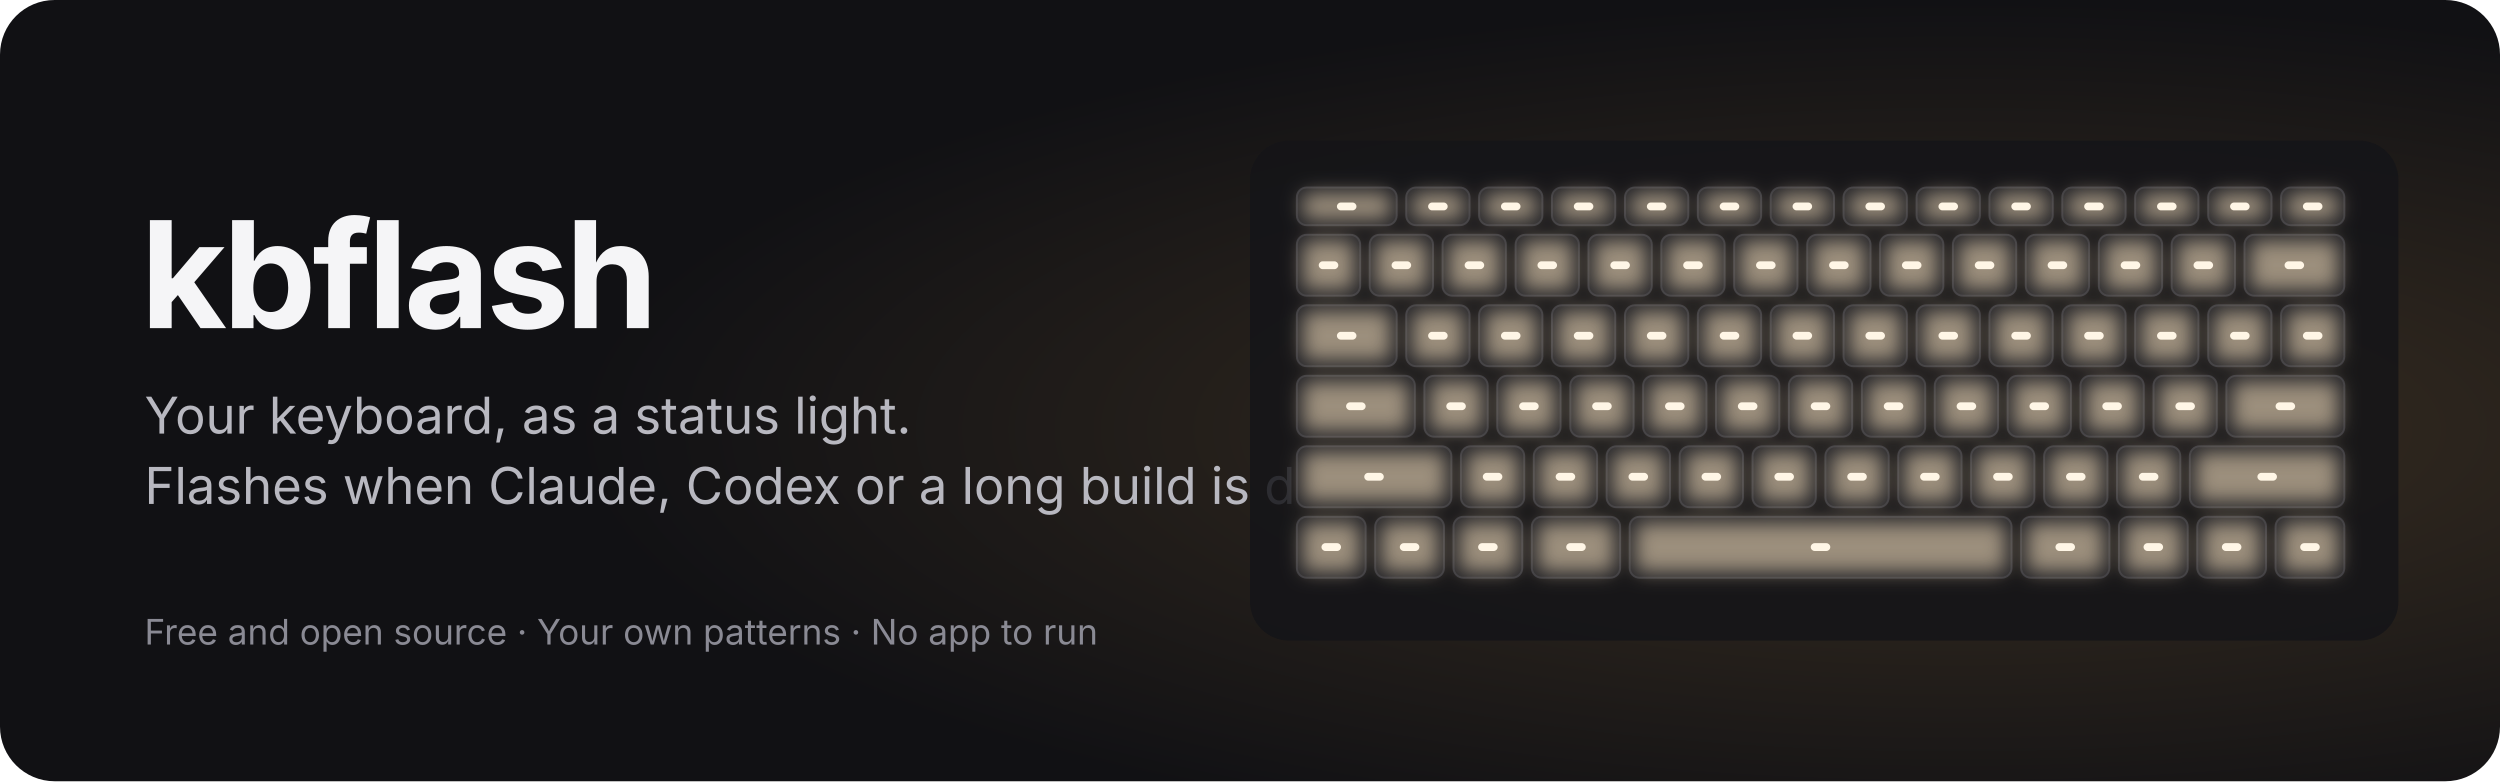
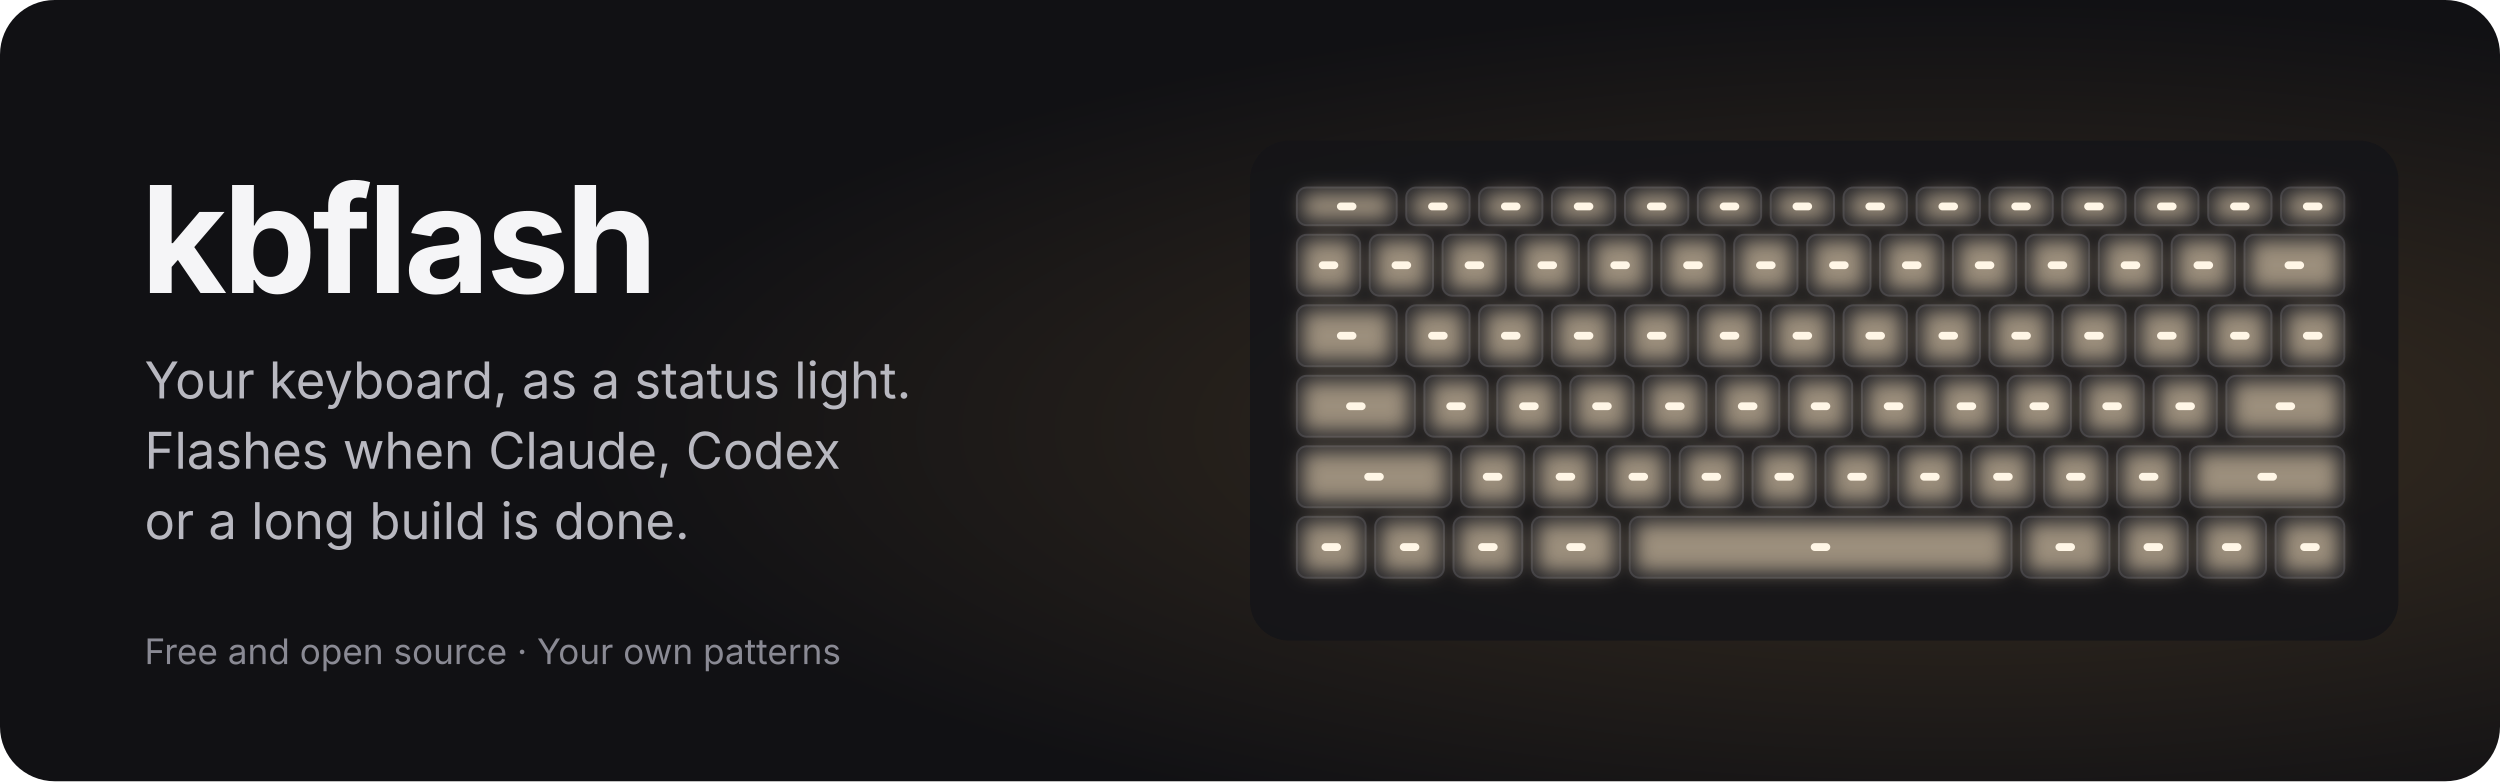
<svg xmlns="http://www.w3.org/2000/svg" viewBox="0 0 1280 400" width="1280" height="400" role="img" aria-label="kbflash: your MacBook keyboard, as a status light. It flashes when your agent, build or script is done">
  <style>@keyframes b{0.00%,38.92%{opacity:0.7}38.93%,42.57%{opacity:0}42.58%,46.22%{opacity:0.7}46.23%,49.87%{opacity:0}49.88%,53.52%{opacity:0.7}53.53%,57.17%{opacity:0}57.18%,60.82%{opacity:0.7}60.83%,61.06%{opacity:0.7}61.07%,99.99%{opacity:0.7}}.k{animation:b 4.11s linear infinite}</style>
  <defs>
    <filter id="blur" x="-50%" y="-50%" width="200%" height="200%">
      <feGaussianBlur stdDeviation="5" />
    </filter>
  </defs>
  <defs>
    <radialGradient id="g" cx="78%" cy="55%" r="55%">
      <stop offset="0" stop-color="#3a2f22" />
      <stop offset="1" stop-color="#111114" />
    </radialGradient>
  </defs>
  <rect width="1280" height="400" rx="28" fill="url(#g)" />
-   <text x="72" y="168" font-family="-apple-system,BlinkMacSystemFont,'SF Pro Text','Helvetica Neue',sans-serif" font-size="76" font-weight="700" fill="#f5f5f7" letter-spacing="-2">kbflash</text>
-   <text x="74" y="222" font-family="-apple-system,BlinkMacSystemFont,'SF Pro Text','Helvetica Neue',sans-serif" font-size="26" fill="#b8b8c0">Your keyboard, as a status light.</text>
-   <text x="74" y="258" font-family="-apple-system,BlinkMacSystemFont,'SF Pro Text','Helvetica Neue',sans-serif" font-size="26" fill="#b8b8c0">Flashes when Claude, Codex or a long build is done.</text>
-   <text x="74" y="330" font-family="-apple-system,BlinkMacSystemFont,'SF Pro Text','Helvetica Neue',sans-serif" font-size="18" fill="#8a8a94">Free and open source · Your own patterns · No app to run</text>
+   <text x="72" y="150" font-family="-apple-system,BlinkMacSystemFont,'SF Pro Text','Helvetica Neue',sans-serif" font-size="76" font-weight="700" fill="#f5f5f7" letter-spacing="-2">kbflash</text>
+   <text x="74" y="204" font-family="-apple-system,BlinkMacSystemFont,'SF Pro Text','Helvetica Neue',sans-serif" font-size="26" fill="#b8b8c0">Your keyboard, as a status light.</text>
+   <text x="74" y="240" font-family="-apple-system,BlinkMacSystemFont,'SF Pro Text','Helvetica Neue',sans-serif" font-size="26" fill="#b8b8c0">Flashes when Claude, Codex</text>
+   <text x="74" y="276" font-family="-apple-system,BlinkMacSystemFont,'SF Pro Text','Helvetica Neue',sans-serif" font-size="26" fill="#b8b8c0">or a long build is done.</text>
+   <text x="74" y="340" font-family="-apple-system,BlinkMacSystemFont,'SF Pro Text','Helvetica Neue',sans-serif" font-size="18" fill="#8a8a94">Free and open source · Your own patterns</text>
  <rect x="640" y="72" width="588" height="256" rx="20" fill="#141417" opacity=".85" />
  <g fill="#232327" stroke="#36363c" stroke-width="1">
    <rect x="664.0" y="96.0" width="51.1" height="19.3" rx="5" />
    <rect x="720.0" y="96.0" width="32.4" height="19.3" rx="5" />
    <rect x="757.3" y="96.0" width="32.4" height="19.3" rx="5" />
    <rect x="794.6" y="96.0" width="32.4" height="19.3" rx="5" />
    <rect x="832.0" y="96.0" width="32.4" height="19.3" rx="5" />
    <rect x="869.3" y="96.0" width="32.4" height="19.3" rx="5" />
    <rect x="906.6" y="96.0" width="32.4" height="19.3" rx="5" />
    <rect x="943.9" y="96.0" width="32.4" height="19.3" rx="5" />
    <rect x="981.3" y="96.0" width="32.4" height="19.3" rx="5" />
    <rect x="1018.6" y="96.0" width="32.4" height="19.3" rx="5" />
    <rect x="1055.9" y="96.0" width="32.4" height="19.3" rx="5" />
    <rect x="1093.2" y="96.0" width="32.4" height="19.3" rx="5" />
    <rect x="1130.6" y="96.0" width="32.4" height="19.3" rx="5" />
    <rect x="1167.9" y="96.0" width="32.4" height="19.3" rx="5" />
    <rect x="664.0" y="120.2" width="32.4" height="31.2" rx="5" />
    <rect x="701.3" y="120.2" width="32.4" height="31.2" rx="5" />
    <rect x="738.6" y="120.2" width="32.4" height="31.2" rx="5" />
    <rect x="776.0" y="120.2" width="32.4" height="31.2" rx="5" />
    <rect x="813.3" y="120.2" width="32.4" height="31.2" rx="5" />
    <rect x="850.6" y="120.2" width="32.4" height="31.2" rx="5" />
    <rect x="887.9" y="120.2" width="32.4" height="31.2" rx="5" />
    <rect x="925.3" y="120.2" width="32.4" height="31.2" rx="5" />
    <rect x="962.6" y="120.2" width="32.4" height="31.2" rx="5" />
    <rect x="999.9" y="120.2" width="32.4" height="31.2" rx="5" />
    <rect x="1037.2" y="120.2" width="32.4" height="31.2" rx="5" />
    <rect x="1074.6" y="120.2" width="32.4" height="31.2" rx="5" />
    <rect x="1111.9" y="120.2" width="32.4" height="31.2" rx="5" />
    <rect x="1149.2" y="120.2" width="51.1" height="31.2" rx="5" />
    <rect x="664.0" y="156.3" width="51.1" height="31.2" rx="5" />
    <rect x="720.0" y="156.3" width="32.4" height="31.2" rx="5" />
    <rect x="757.3" y="156.3" width="32.4" height="31.2" rx="5" />
    <rect x="794.6" y="156.3" width="32.4" height="31.2" rx="5" />
    <rect x="832.0" y="156.3" width="32.4" height="31.2" rx="5" />
    <rect x="869.3" y="156.3" width="32.4" height="31.2" rx="5" />
    <rect x="906.6" y="156.3" width="32.4" height="31.2" rx="5" />
    <rect x="943.9" y="156.3" width="32.4" height="31.2" rx="5" />
    <rect x="981.3" y="156.3" width="32.4" height="31.2" rx="5" />
    <rect x="1018.6" y="156.3" width="32.4" height="31.2" rx="5" />
    <rect x="1055.9" y="156.3" width="32.4" height="31.2" rx="5" />
    <rect x="1093.2" y="156.3" width="32.4" height="31.2" rx="5" />
    <rect x="1130.6" y="156.3" width="32.4" height="31.2" rx="5" />
    <rect x="1167.9" y="156.3" width="32.4" height="31.2" rx="5" />
    <rect x="664.0" y="192.4" width="60.4" height="31.2" rx="5" />
    <rect x="729.3" y="192.4" width="32.4" height="31.2" rx="5" />
    <rect x="766.6" y="192.4" width="32.4" height="31.2" rx="5" />
    <rect x="804.0" y="192.4" width="32.4" height="31.2" rx="5" />
    <rect x="841.3" y="192.4" width="32.4" height="31.2" rx="5" />
    <rect x="878.6" y="192.4" width="32.4" height="31.2" rx="5" />
    <rect x="915.9" y="192.4" width="32.4" height="31.2" rx="5" />
    <rect x="953.3" y="192.4" width="32.4" height="31.2" rx="5" />
    <rect x="990.6" y="192.4" width="32.4" height="31.2" rx="5" />
    <rect x="1027.9" y="192.4" width="32.4" height="31.2" rx="5" />
    <rect x="1065.2" y="192.4" width="32.4" height="31.2" rx="5" />
    <rect x="1102.6" y="192.4" width="32.4" height="31.2" rx="5" />
    <rect x="1139.9" y="192.4" width="60.4" height="31.2" rx="5" />
    <rect x="664.0" y="228.5" width="79.1" height="31.2" rx="5" />
    <rect x="748.0" y="228.5" width="32.4" height="31.2" rx="5" />
    <rect x="785.3" y="228.5" width="32.4" height="31.2" rx="5" />
    <rect x="822.6" y="228.5" width="32.4" height="31.2" rx="5" />
    <rect x="860.0" y="228.5" width="32.4" height="31.2" rx="5" />
    <rect x="897.3" y="228.5" width="32.4" height="31.2" rx="5" />
    <rect x="934.6" y="228.5" width="32.4" height="31.2" rx="5" />
    <rect x="971.9" y="228.5" width="32.4" height="31.2" rx="5" />
    <rect x="1009.2" y="228.5" width="32.4" height="31.2" rx="5" />
    <rect x="1046.6" y="228.5" width="32.4" height="31.2" rx="5" />
    <rect x="1083.9" y="228.5" width="32.4" height="31.2" rx="5" />
    <rect x="1121.2" y="228.5" width="79.1" height="31.2" rx="5" />
    <rect x="664.0" y="264.6" width="35.2" height="31.2" rx="5" />
    <rect x="704.1" y="264.6" width="35.2" height="31.2" rx="5" />
    <rect x="744.2" y="264.6" width="35.2" height="31.2" rx="5" />
    <rect x="784.3" y="264.6" width="45.2" height="31.2" rx="5" />
    <rect x="834.4" y="264.6" width="195.5" height="31.2" rx="5" />
    <rect x="1034.8" y="264.6" width="45.2" height="31.2" rx="5" />
    <rect x="1084.9" y="264.6" width="35.2" height="31.2" rx="5" />
    <rect x="1125.0" y="264.6" width="35.2" height="31.2" rx="5" />
    <rect x="1165.1" y="264.6" width="35.2" height="31.2" rx="5" />
  </g>
  <g class="k">
    <g fill="#ffe7c2" opacity=".55" filter="url(#blur)">
      <rect x="667.0" y="99.0" width="45.1" height="13.3" rx="4" />
      <rect x="723.0" y="99.0" width="26.4" height="13.3" rx="4" />
      <rect x="760.3" y="99.0" width="26.4" height="13.3" rx="4" />
      <rect x="797.6" y="99.0" width="26.4" height="13.3" rx="4" />
      <rect x="835.0" y="99.0" width="26.4" height="13.3" rx="4" />
      <rect x="872.3" y="99.0" width="26.4" height="13.3" rx="4" />
      <rect x="909.6" y="99.0" width="26.4" height="13.3" rx="4" />
      <rect x="946.9" y="99.0" width="26.4" height="13.3" rx="4" />
      <rect x="984.3" y="99.0" width="26.4" height="13.3" rx="4" />
      <rect x="1021.6" y="99.0" width="26.4" height="13.3" rx="4" />
      <rect x="1058.9" y="99.0" width="26.4" height="13.3" rx="4" />
      <rect x="1096.2" y="99.0" width="26.4" height="13.3" rx="4" />
      <rect x="1133.6" y="99.0" width="26.4" height="13.3" rx="4" />
      <rect x="1170.9" y="99.0" width="26.4" height="13.3" rx="4" />
      <rect x="667.0" y="123.2" width="26.4" height="25.2" rx="4" />
      <rect x="704.3" y="123.2" width="26.4" height="25.2" rx="4" />
      <rect x="741.6" y="123.2" width="26.4" height="25.2" rx="4" />
      <rect x="779.0" y="123.2" width="26.4" height="25.2" rx="4" />
      <rect x="816.3" y="123.2" width="26.4" height="25.2" rx="4" />
      <rect x="853.6" y="123.2" width="26.4" height="25.2" rx="4" />
      <rect x="890.9" y="123.2" width="26.4" height="25.2" rx="4" />
      <rect x="928.3" y="123.2" width="26.4" height="25.2" rx="4" />
      <rect x="965.6" y="123.2" width="26.4" height="25.2" rx="4" />
      <rect x="1002.9" y="123.2" width="26.4" height="25.2" rx="4" />
      <rect x="1040.2" y="123.2" width="26.4" height="25.2" rx="4" />
      <rect x="1077.6" y="123.2" width="26.4" height="25.2" rx="4" />
      <rect x="1114.9" y="123.2" width="26.4" height="25.2" rx="4" />
      <rect x="1152.2" y="123.2" width="45.1" height="25.2" rx="4" />
      <rect x="667.0" y="159.3" width="45.1" height="25.2" rx="4" />
      <rect x="723.0" y="159.3" width="26.4" height="25.2" rx="4" />
      <rect x="760.3" y="159.3" width="26.4" height="25.2" rx="4" />
      <rect x="797.6" y="159.3" width="26.4" height="25.2" rx="4" />
      <rect x="835.0" y="159.3" width="26.4" height="25.2" rx="4" />
      <rect x="872.3" y="159.3" width="26.4" height="25.2" rx="4" />
      <rect x="909.6" y="159.3" width="26.4" height="25.2" rx="4" />
      <rect x="946.9" y="159.3" width="26.4" height="25.2" rx="4" />
      <rect x="984.3" y="159.3" width="26.4" height="25.2" rx="4" />
      <rect x="1021.6" y="159.3" width="26.4" height="25.2" rx="4" />
      <rect x="1058.9" y="159.3" width="26.4" height="25.2" rx="4" />
      <rect x="1096.2" y="159.3" width="26.4" height="25.2" rx="4" />
      <rect x="1133.6" y="159.3" width="26.4" height="25.2" rx="4" />
      <rect x="1170.9" y="159.3" width="26.4" height="25.2" rx="4" />
      <rect x="667.0" y="195.4" width="54.4" height="25.2" rx="4" />
      <rect x="732.3" y="195.4" width="26.4" height="25.2" rx="4" />
      <rect x="769.6" y="195.4" width="26.4" height="25.2" rx="4" />
      <rect x="807.0" y="195.4" width="26.4" height="25.2" rx="4" />
      <rect x="844.3" y="195.4" width="26.4" height="25.2" rx="4" />
      <rect x="881.6" y="195.4" width="26.4" height="25.2" rx="4" />
      <rect x="918.9" y="195.4" width="26.4" height="25.2" rx="4" />
      <rect x="956.3" y="195.4" width="26.4" height="25.2" rx="4" />
      <rect x="993.6" y="195.4" width="26.4" height="25.2" rx="4" />
      <rect x="1030.9" y="195.4" width="26.4" height="25.2" rx="4" />
      <rect x="1068.2" y="195.4" width="26.4" height="25.2" rx="4" />
      <rect x="1105.6" y="195.4" width="26.4" height="25.2" rx="4" />
      <rect x="1142.9" y="195.4" width="54.4" height="25.2" rx="4" />
      <rect x="667.0" y="231.5" width="73.1" height="25.2" rx="4" />
      <rect x="751.0" y="231.5" width="26.4" height="25.2" rx="4" />
      <rect x="788.3" y="231.5" width="26.4" height="25.2" rx="4" />
      <rect x="825.6" y="231.5" width="26.4" height="25.2" rx="4" />
      <rect x="863.0" y="231.5" width="26.4" height="25.2" rx="4" />
      <rect x="900.3" y="231.5" width="26.4" height="25.2" rx="4" />
      <rect x="937.6" y="231.5" width="26.4" height="25.2" rx="4" />
      <rect x="974.9" y="231.5" width="26.4" height="25.2" rx="4" />
      <rect x="1012.2" y="231.5" width="26.4" height="25.2" rx="4" />
      <rect x="1049.6" y="231.5" width="26.4" height="25.2" rx="4" />
      <rect x="1086.9" y="231.5" width="26.4" height="25.2" rx="4" />
      <rect x="1124.2" y="231.5" width="73.1" height="25.2" rx="4" />
      <rect x="667.0" y="267.6" width="29.2" height="25.2" rx="4" />
      <rect x="707.1" y="267.6" width="29.2" height="25.2" rx="4" />
      <rect x="747.2" y="267.6" width="29.2" height="25.2" rx="4" />
      <rect x="787.3" y="267.6" width="39.2" height="25.2" rx="4" />
      <rect x="837.4" y="267.6" width="189.5" height="25.2" rx="4" />
      <rect x="1037.8" y="267.6" width="39.2" height="25.2" rx="4" />
      <rect x="1087.9" y="267.6" width="29.2" height="25.2" rx="4" />
      <rect x="1128.0" y="267.6" width="29.2" height="25.2" rx="4" />
      <rect x="1168.1" y="267.6" width="29.2" height="25.2" rx="4" />
    </g>
    <g fill="#fff6e6">
      <rect x="684.5" y="103.7" width="10" height="4" rx="2" />
      <rect x="731.2" y="103.7" width="10" height="4" rx="2" />
      <rect x="768.5" y="103.7" width="10" height="4" rx="2" />
      <rect x="805.8" y="103.7" width="10" height="4" rx="2" />
      <rect x="843.2" y="103.7" width="10" height="4" rx="2" />
      <rect x="880.5" y="103.7" width="10" height="4" rx="2" />
      <rect x="917.8" y="103.7" width="10" height="4" rx="2" />
      <rect x="955.1" y="103.7" width="10" height="4" rx="2" />
      <rect x="992.5" y="103.7" width="10" height="4" rx="2" />
      <rect x="1029.8" y="103.7" width="10" height="4" rx="2" />
      <rect x="1067.1" y="103.7" width="10" height="4" rx="2" />
      <rect x="1104.4" y="103.7" width="10" height="4" rx="2" />
      <rect x="1141.8" y="103.7" width="10" height="4" rx="2" />
      <rect x="1179.1" y="103.7" width="10" height="4" rx="2" />
      <rect x="675.2" y="133.8" width="10" height="4" rx="2" />
      <rect x="712.5" y="133.8" width="10" height="4" rx="2" />
      <rect x="749.9" y="133.8" width="10" height="4" rx="2" />
      <rect x="787.2" y="133.8" width="10" height="4" rx="2" />
      <rect x="824.5" y="133.8" width="10" height="4" rx="2" />
      <rect x="861.8" y="133.8" width="10" height="4" rx="2" />
      <rect x="899.1" y="133.8" width="10" height="4" rx="2" />
      <rect x="936.5" y="133.8" width="10" height="4" rx="2" />
      <rect x="973.8" y="133.8" width="10" height="4" rx="2" />
      <rect x="1011.1" y="133.8" width="10" height="4" rx="2" />
      <rect x="1048.4" y="133.8" width="10" height="4" rx="2" />
      <rect x="1085.8" y="133.8" width="10" height="4" rx="2" />
      <rect x="1123.1" y="133.8" width="10" height="4" rx="2" />
      <rect x="1169.7" y="133.8" width="10" height="4" rx="2" />
      <rect x="684.5" y="169.9" width="10" height="4" rx="2" />
      <rect x="731.2" y="169.9" width="10" height="4" rx="2" />
      <rect x="768.5" y="169.9" width="10" height="4" rx="2" />
      <rect x="805.8" y="169.9" width="10" height="4" rx="2" />
      <rect x="843.2" y="169.9" width="10" height="4" rx="2" />
      <rect x="880.5" y="169.9" width="10" height="4" rx="2" />
      <rect x="917.8" y="169.9" width="10" height="4" rx="2" />
      <rect x="955.1" y="169.9" width="10" height="4" rx="2" />
      <rect x="992.5" y="169.9" width="10" height="4" rx="2" />
      <rect x="1029.8" y="169.9" width="10" height="4" rx="2" />
      <rect x="1067.1" y="169.9" width="10" height="4" rx="2" />
      <rect x="1104.4" y="169.9" width="10" height="4" rx="2" />
      <rect x="1141.8" y="169.9" width="10" height="4" rx="2" />
      <rect x="1179.1" y="169.9" width="10" height="4" rx="2" />
      <rect x="689.2" y="206.0" width="10" height="4" rx="2" />
      <rect x="740.5" y="206.0" width="10" height="4" rx="2" />
      <rect x="777.8" y="206.0" width="10" height="4" rx="2" />
      <rect x="815.2" y="206.0" width="10" height="4" rx="2" />
      <rect x="852.5" y="206.0" width="10" height="4" rx="2" />
      <rect x="889.8" y="206.0" width="10" height="4" rx="2" />
      <rect x="927.1" y="206.0" width="10" height="4" rx="2" />
      <rect x="964.5" y="206.0" width="10" height="4" rx="2" />
      <rect x="1001.8" y="206.0" width="10" height="4" rx="2" />
      <rect x="1039.1" y="206.0" width="10" height="4" rx="2" />
      <rect x="1076.4" y="206.0" width="10" height="4" rx="2" />
      <rect x="1113.8" y="206.0" width="10" height="4" rx="2" />
      <rect x="1165.1" y="206.0" width="10" height="4" rx="2" />
      <rect x="698.5" y="242.1" width="10" height="4" rx="2" />
      <rect x="759.2" y="242.1" width="10" height="4" rx="2" />
      <rect x="796.5" y="242.1" width="10" height="4" rx="2" />
      <rect x="833.8" y="242.1" width="10" height="4" rx="2" />
      <rect x="871.2" y="242.1" width="10" height="4" rx="2" />
      <rect x="908.5" y="242.1" width="10" height="4" rx="2" />
      <rect x="945.8" y="242.1" width="10" height="4" rx="2" />
      <rect x="983.1" y="242.1" width="10" height="4" rx="2" />
      <rect x="1020.5" y="242.1" width="10" height="4" rx="2" />
      <rect x="1057.8" y="242.1" width="10" height="4" rx="2" />
      <rect x="1095.1" y="242.1" width="10" height="4" rx="2" />
      <rect x="1155.8" y="242.1" width="10" height="4" rx="2" />
      <rect x="676.6" y="278.1" width="10" height="4" rx="2" />
      <rect x="716.7" y="278.1" width="10" height="4" rx="2" />
      <rect x="756.8" y="278.1" width="10" height="4" rx="2" />
      <rect x="801.9" y="278.1" width="10" height="4" rx="2" />
      <rect x="927.1" y="278.1" width="10" height="4" rx="2" />
      <rect x="1052.4" y="278.1" width="10" height="4" rx="2" />
      <rect x="1097.5" y="278.1" width="10" height="4" rx="2" />
      <rect x="1137.6" y="278.1" width="10" height="4" rx="2" />
      <rect x="1177.7" y="278.1" width="10" height="4" rx="2" />
    </g>
  </g>
</svg>
